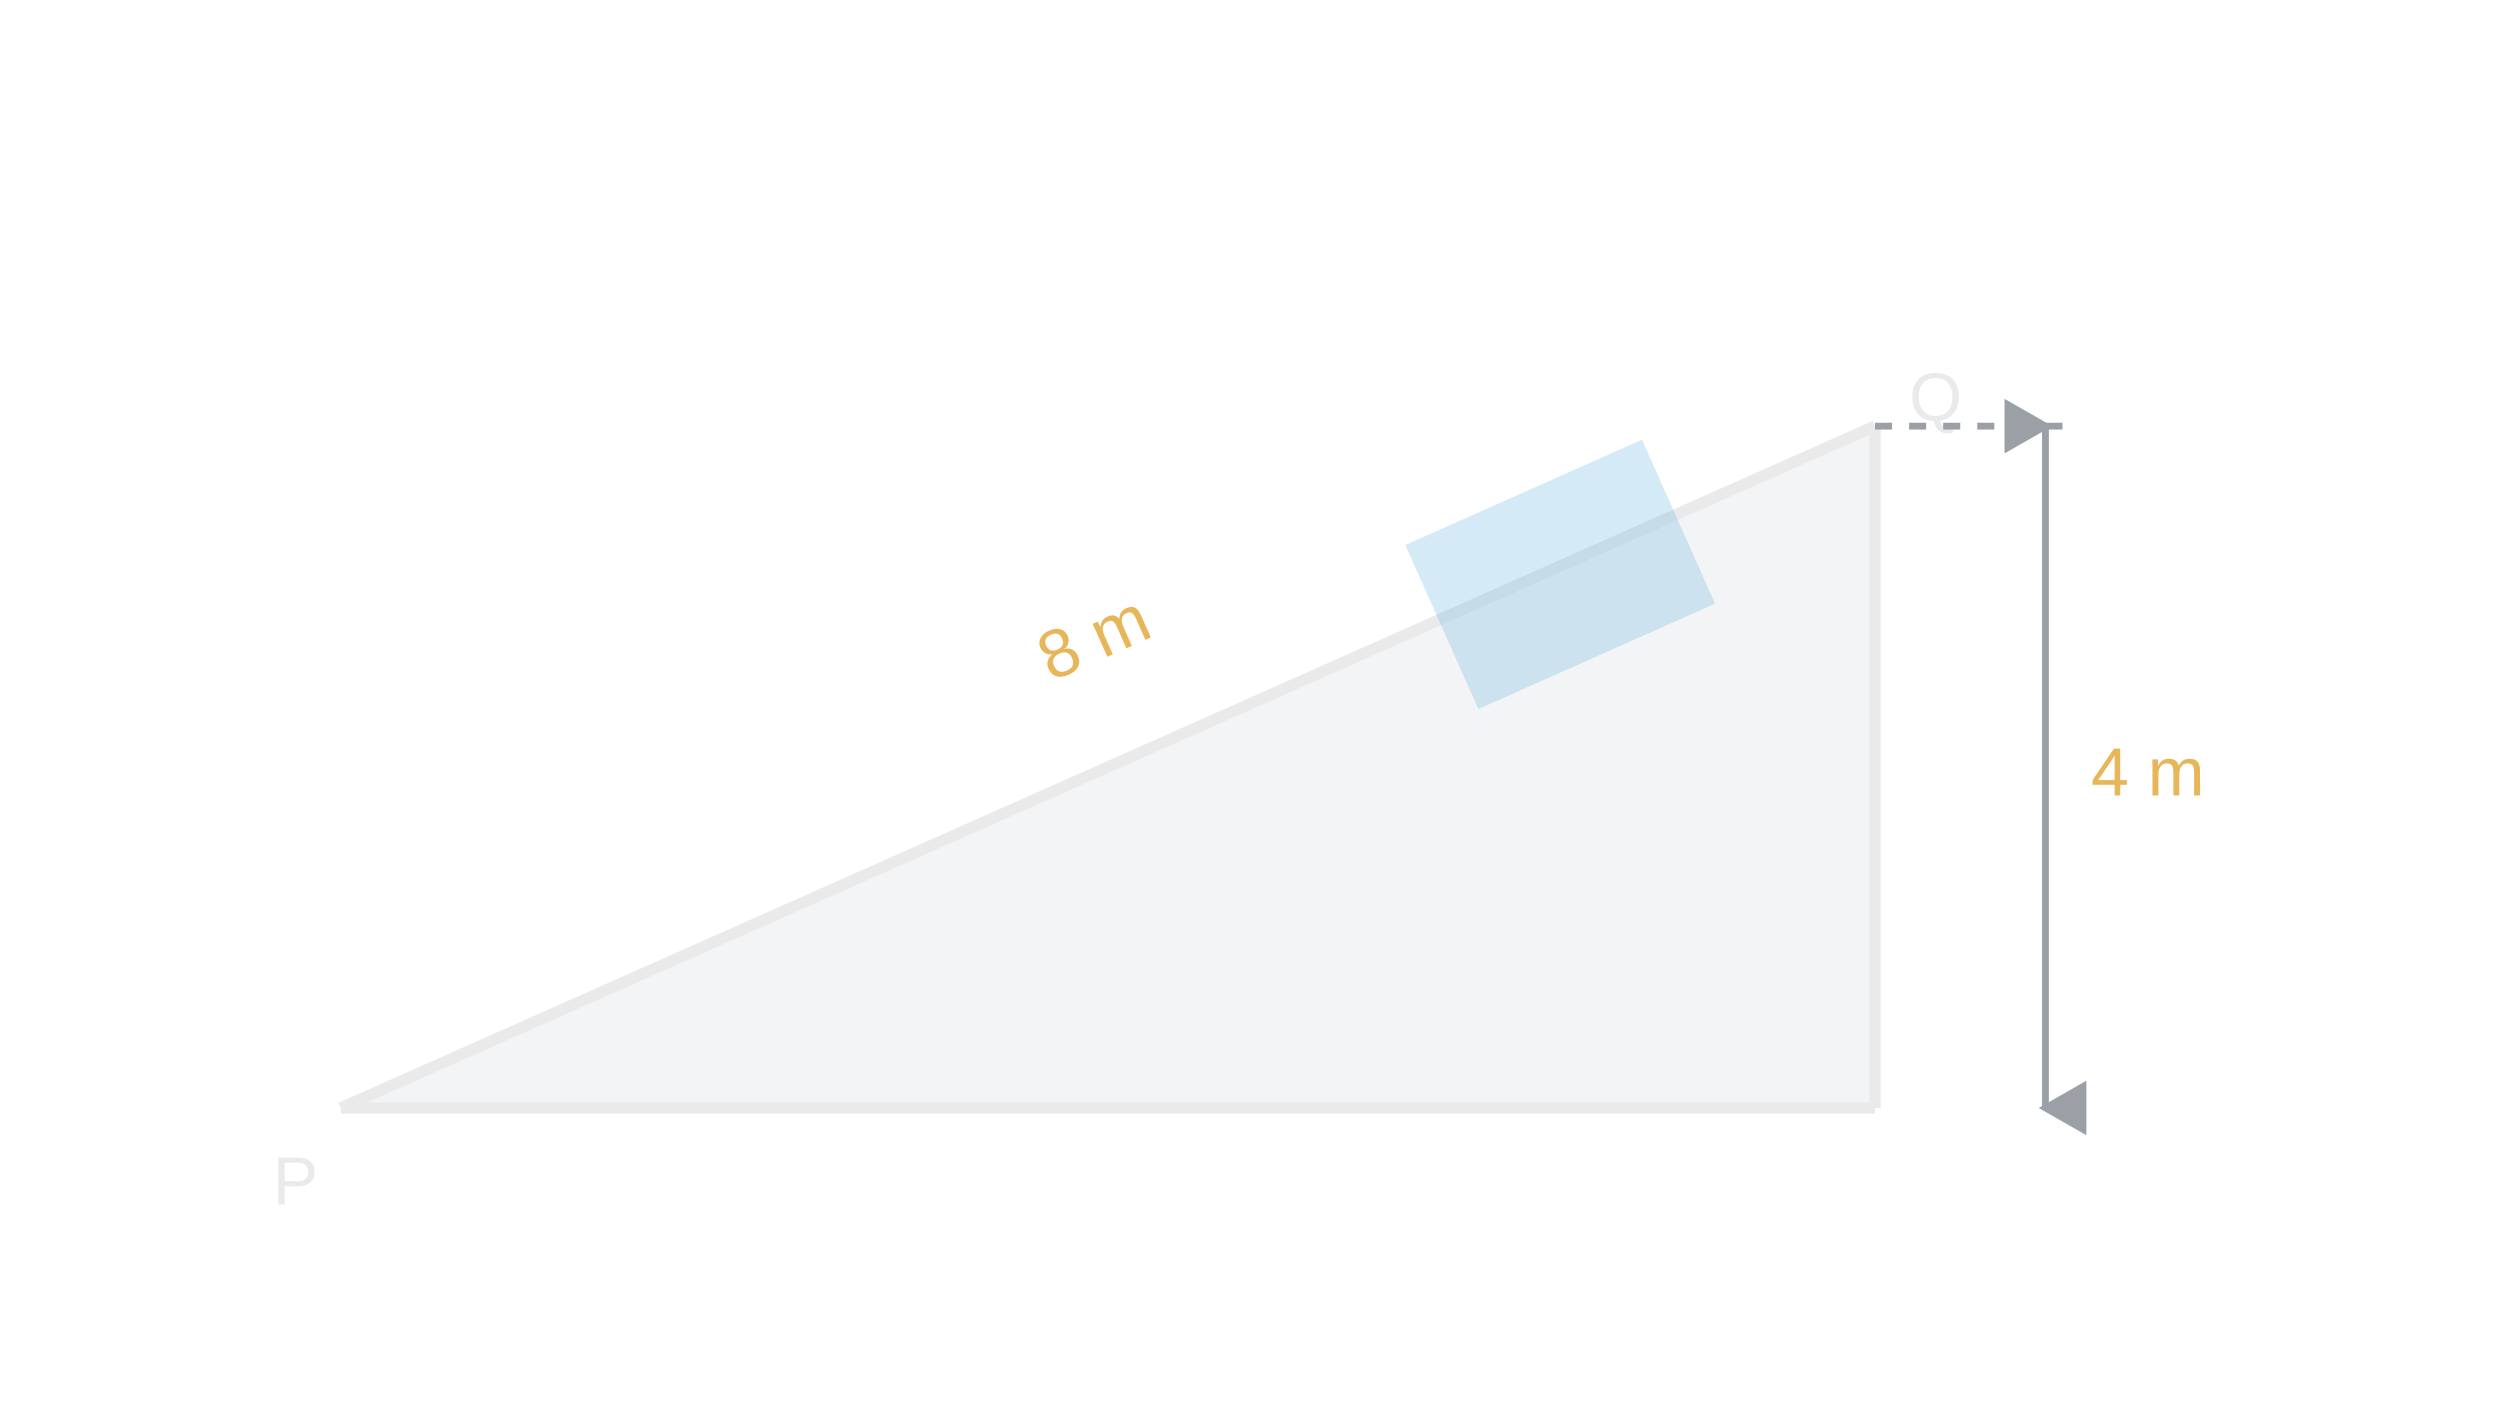
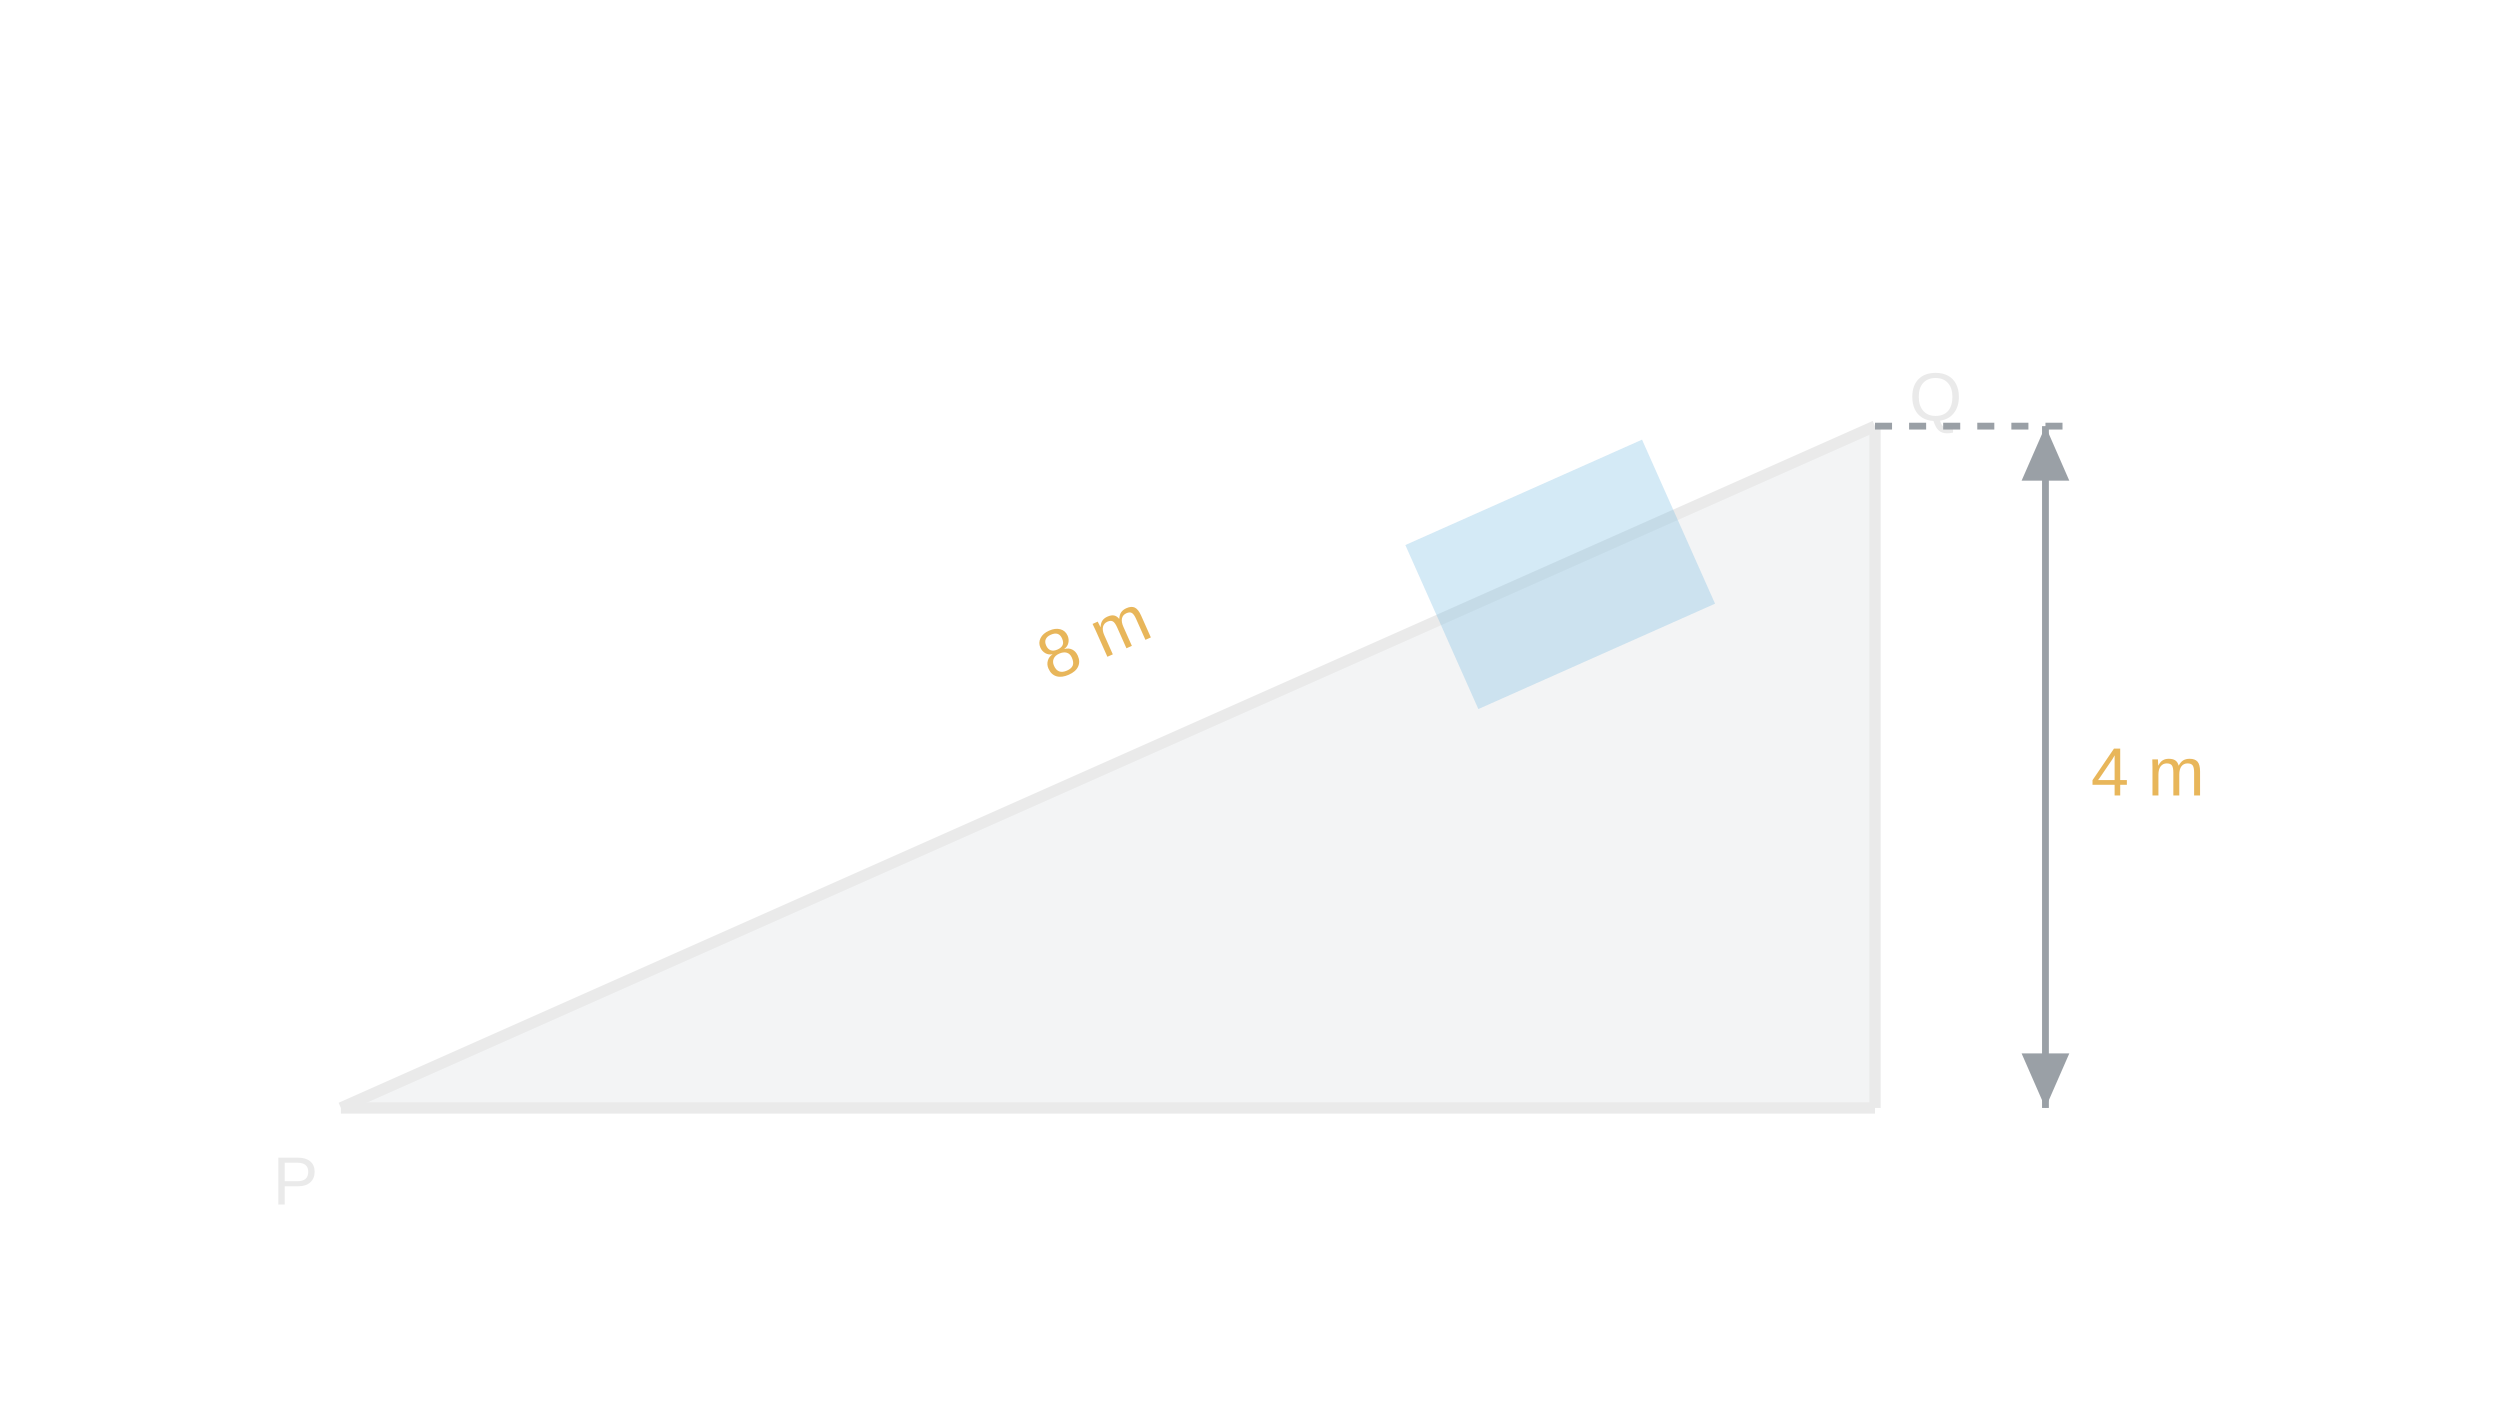
<svg xmlns="http://www.w3.org/2000/svg" viewBox="0 0 440 250" font-family="Segoe UI, Arial, sans-serif">
  <style>
    text { fill:#EAEAEA; font-size:12px; }
    .slope { stroke:#EAEAEA; stroke-width:2; fill:none; }
    .fill { fill:#9AA0A6; opacity:0.12; stroke:none; }
    .block { fill:#6FB7E0; opacity:0.30; stroke:#6FB7E0; stroke-width:1.6; }
    .dim { stroke:#9AA0A6; stroke-width:1.2; fill:none; }
    .lbl { fill:#E8B65A; font-size:12px; }
  </style>
  <defs>
-     <marker id="q1" markerWidth="10" markerHeight="10" refX="4" refY="1" orient="auto">
-       <path d="M0,7 L4,0 L8,7 Z" fill="#9AA0A6" />
+     <marker id="q1" markerWidth="10" markerHeight="9" refX="8" refY="3.5" orient="auto-start-reverse">
+       <path d="M0,0 L8,3.5 L0,7 Z" fill="#9AA0A6" />
    </marker>
-     <marker id="q2" markerWidth="10" markerHeight="10" refX="4" refY="6" orient="auto">
-       <path d="M0,0 L4,7 L8,0 Z" fill="#9AA0A6" />
+     <marker id="q2" markerWidth="10" markerHeight="9" refX="8" refY="3.5" orient="auto">
+       <path d="M0,0 L8,3.5 L0,7 Z" fill="#9AA0A6" />
    </marker>
  </defs>
  <polygon class="fill" points="60,195 330,195 330,75" />
  <polyline class="slope" points="60,195 330,75" />
  <line class="slope" x1="60" y1="195" x2="330" y2="195" />
  <line class="slope" x1="330" y1="195" x2="330" y2="75" />
  <g transform="translate(275,102) rotate(-24)">
    <rect class="block" x="-22" y="-16" width="44" height="30" />
  </g>
  <text x="48" y="212" fill="#EAEAEA">P</text>
  <text x="336" y="74" fill="#EAEAEA">Q</text>
  <text class="lbl" x="185" y="120" transform="rotate(-24 185 120)">8 m</text>
  <line class="dim" x1="360" y1="75" x2="360" y2="195" marker-start="url(#q1)" marker-end="url(#q2)" />
  <text class="lbl" x="368" y="140">4 m</text>
  <line class="dim" x1="330" y1="75" x2="365" y2="75" stroke-dasharray="3 3" />
</svg>
